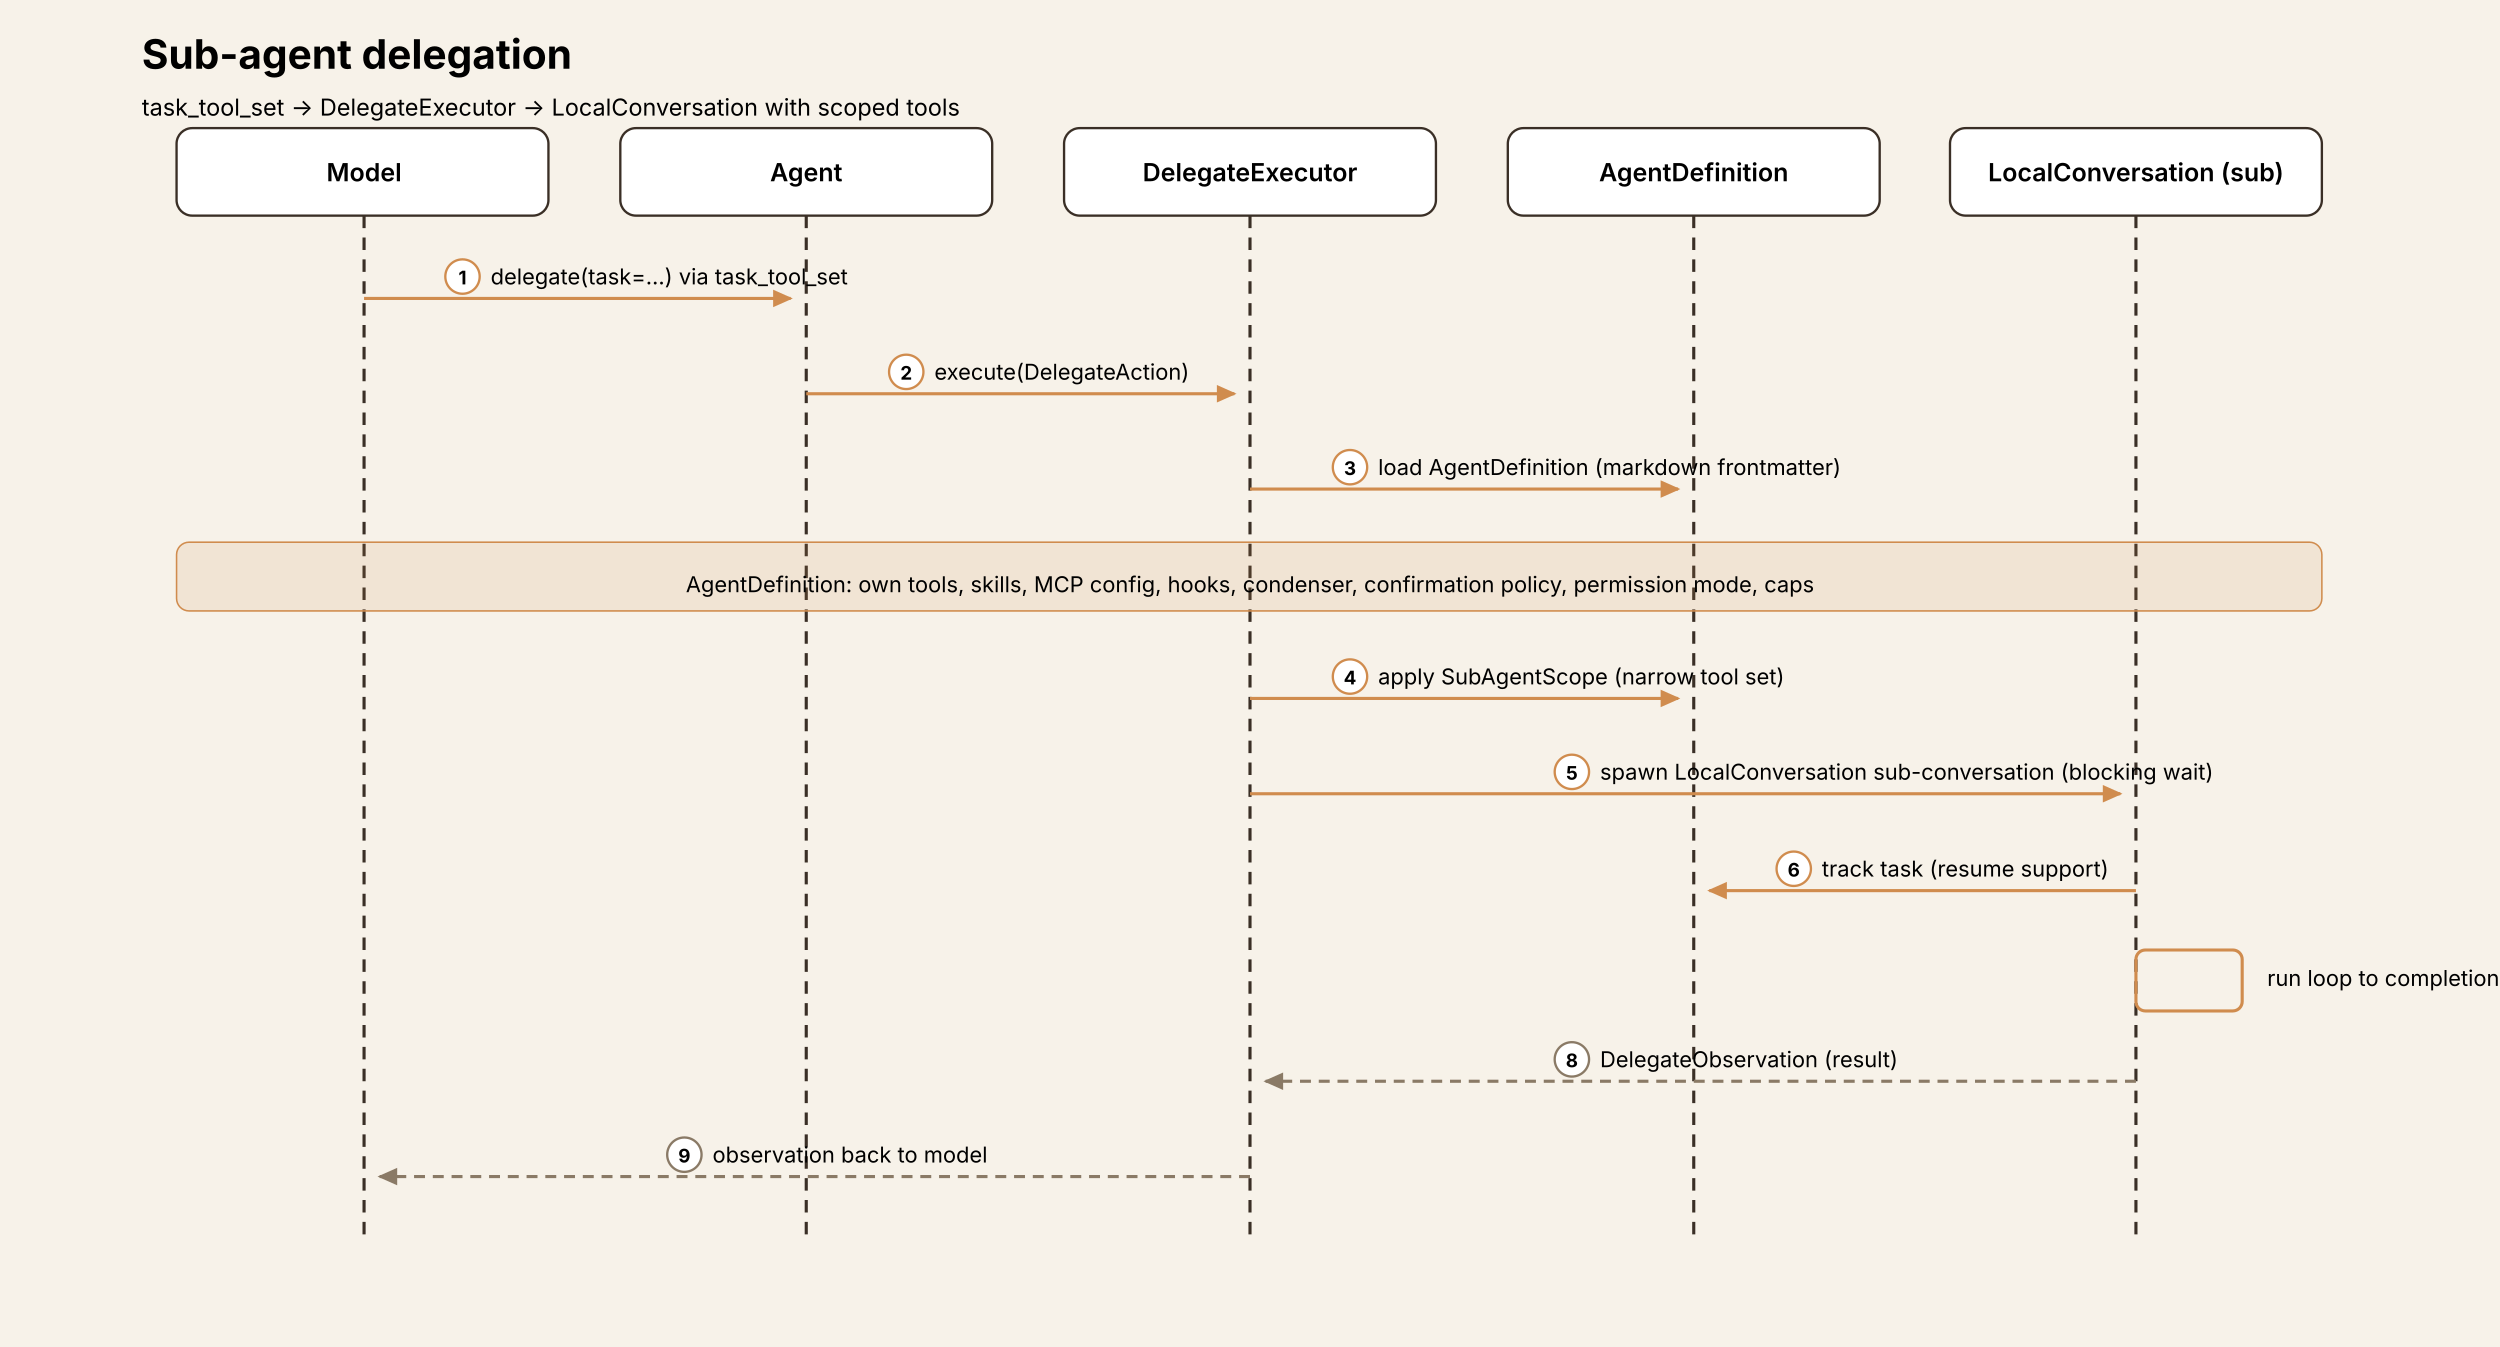
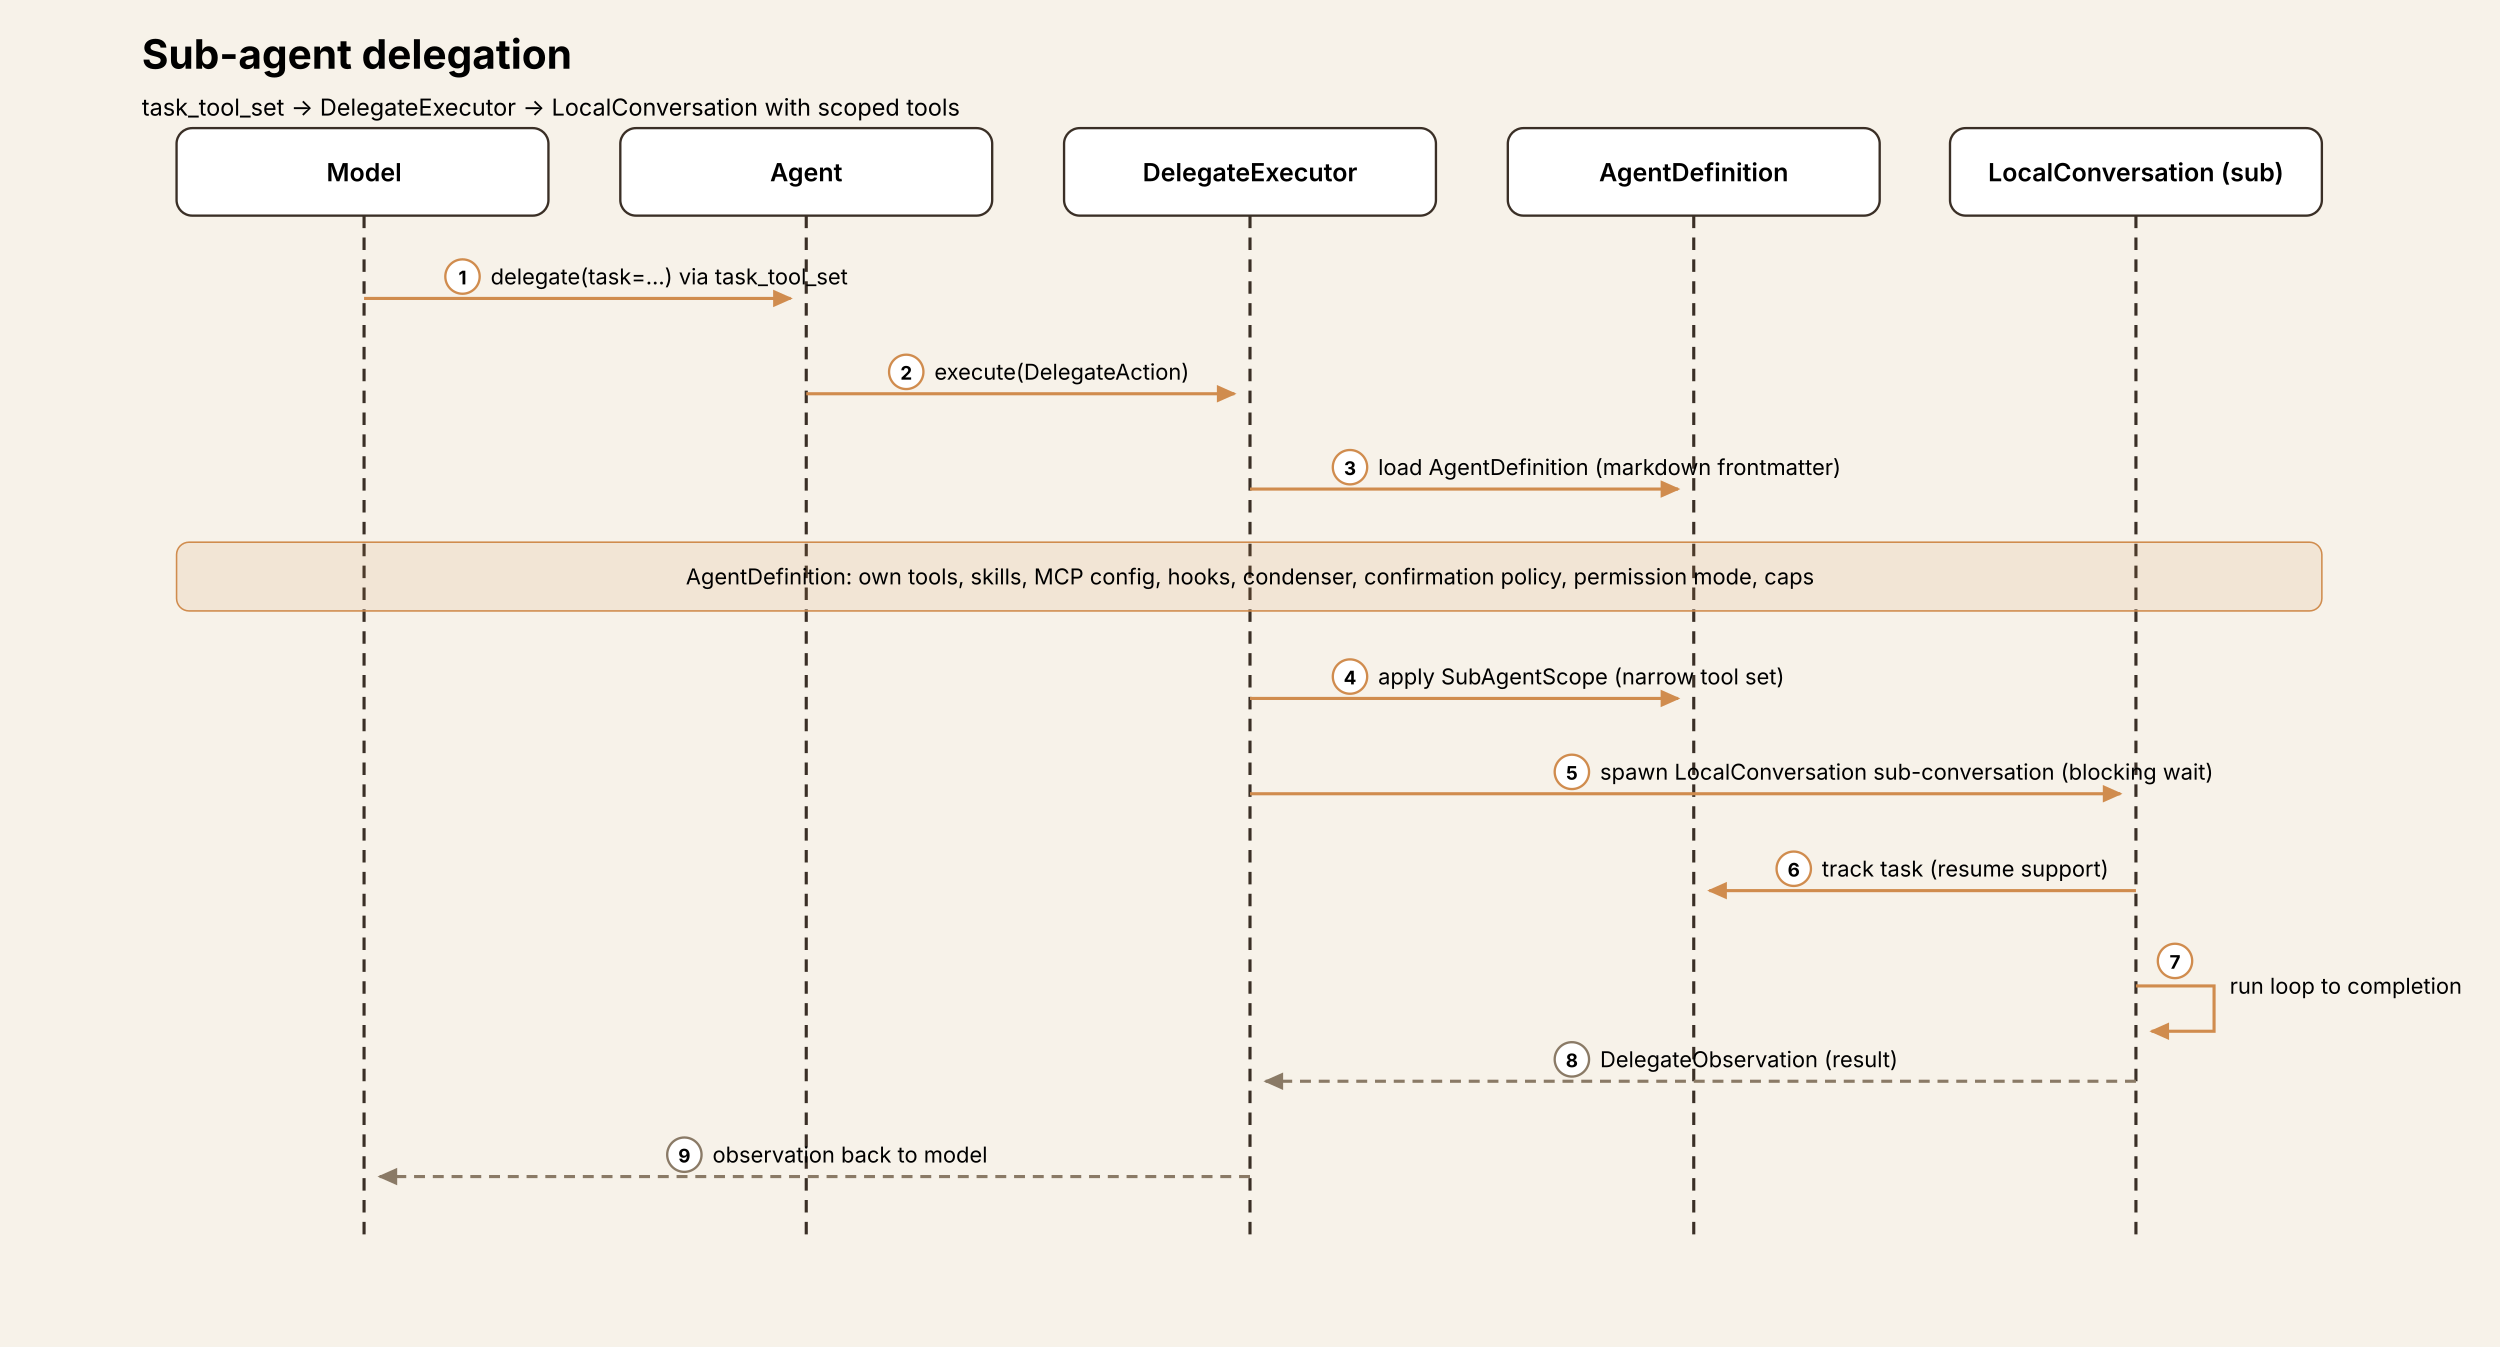
<svg xmlns="http://www.w3.org/2000/svg" viewBox="0 0 1600 862" width="1600" font-family="system-ui, -apple-system, sans-serif">
  <defs>
    <marker id="arrc" viewBox="0 0 10 10" refX="8" refY="5" markerWidth="7" markerHeight="7" orient="auto-start-reverse">
      <path d="M 0 1 L 9 5 L 0 9 z" fill="#d08c4e" />
    </marker>
    <marker id="arrr" viewBox="0 0 10 10" refX="8" refY="5" markerWidth="7" markerHeight="7" orient="auto-start-reverse">
      <path d="M 0 1 L 9 5 L 0 9 z" fill="#8a7a66" />
    </marker>
  </defs>
  <rect x="0" y="0" width="1600" height="862" fill="#f7f2e9" />
  <text x="90.78" y="44" font-size="26" font-weight="700" fill="#000000">Sub-agent delegation</text>
  <text x="90.78" y="74" font-size="15" fill="#000000">task_tool_set -&gt; DelegateExecutor -&gt; LocalConversation with scoped tools</text>
  <line x1="233" y1="110" x2="233" y2="794" stroke="#3a2f26" stroke-width="2" stroke-dasharray="8 6" />
  <rect x="113" y="82" width="238" height="56" rx="10" fill="#ffffff" stroke="#3a2f26" stroke-width="1.5" />
  <text x="233" y="116" text-anchor="middle" font-size="16" font-weight="600" fill="#000000">Model</text>
  <line x1="516" y1="110" x2="516" y2="794" stroke="#3a2f26" stroke-width="2" stroke-dasharray="8 6" />
  <rect x="397" y="82" width="238" height="56" rx="10" fill="#ffffff" stroke="#3a2f26" stroke-width="1.5" />
  <text x="516" y="116" text-anchor="middle" font-size="16" font-weight="600" fill="#000000">Agent</text>
  <line x1="800" y1="110" x2="800" y2="794" stroke="#3a2f26" stroke-width="2" stroke-dasharray="8 6" />
  <rect x="681" y="82" width="238" height="56" rx="10" fill="#ffffff" stroke="#3a2f26" stroke-width="1.5" />
  <text x="800" y="116" text-anchor="middle" font-size="16" font-weight="600" fill="#000000">DelegateExecutor</text>
  <line x1="1084" y1="110" x2="1084" y2="794" stroke="#3a2f26" stroke-width="2" stroke-dasharray="8 6" />
  <rect x="965" y="82" width="238" height="56" rx="10" fill="#ffffff" stroke="#3a2f26" stroke-width="1.5" />
  <text x="1084" y="116" text-anchor="middle" font-size="16" font-weight="600" fill="#000000">AgentDefinition</text>
  <line x1="1367" y1="110" x2="1367" y2="794" stroke="#3a2f26" stroke-width="2" stroke-dasharray="8 6" />
  <rect x="1248" y="82" width="238" height="56" rx="10" fill="#ffffff" stroke="#3a2f26" stroke-width="1.5" />
  <text x="1367" y="116" text-anchor="middle" font-size="16" font-weight="600" fill="#000000">LocalConversation (sub)</text>
  <line x1="233" y1="191" x2="506" y2="191" stroke="#d08c4e" stroke-width="2" marker-end="url(#arrc)" />
  <circle cx="296" cy="177" r="11" fill="#ffffff" stroke="#d08c4e" stroke-width="1.5" />
  <text x="296" y="182" text-anchor="middle" font-size="12" font-weight="700" fill="#000000">1</text>
  <text x="314" y="182" font-size="14" fill="#000000">delegate(task=...) via task_tool_set</text>
  <line x1="516" y1="252" x2="790" y2="252" stroke="#d08c4e" stroke-width="2" marker-end="url(#arrc)" />
  <circle cx="580" cy="238" r="11" fill="#ffffff" stroke="#d08c4e" stroke-width="1.5" />
  <text x="580" y="243" text-anchor="middle" font-size="12" font-weight="700" fill="#000000">2</text>
  <text x="598" y="243" font-size="14" fill="#000000">execute(DelegateAction)</text>
  <line x1="800" y1="313" x2="1074" y2="313" stroke="#d08c4e" stroke-width="2" marker-end="url(#arrc)" />
  <circle cx="864" cy="299" r="11" fill="#ffffff" stroke="#d08c4e" stroke-width="1.5" />
  <text x="864" y="304" text-anchor="middle" font-size="12" font-weight="700" fill="#000000">3</text>
  <text x="882" y="304" font-size="14" fill="#000000">load AgentDefinition (markdown frontmatter)</text>
-   <rect x="113" y="347" width="1373" height="44" rx="8" fill="#d08c4e22" stroke="#d08c4e" stroke-width="1" />
-   <text x="800" y="379" text-anchor="middle" font-size="14" fill="#000000">AgentDefinition: own tools, skills, MCP config, hooks, condenser, confirmation policy, permission mode, caps</text>
+   <rect x="113" y="347" width="1373" height="44" rx="8" fill="#d08c4e" fill-opacity="0.13" stroke="#d08c4e" stroke-width="1" />
+   <text x="800" y="374" text-anchor="middle" font-size="14" fill="#000000">AgentDefinition: own tools, skills, MCP config, hooks, condenser, confirmation policy, permission mode, caps</text>
  <line x1="800" y1="447" x2="1074" y2="447" stroke="#d08c4e" stroke-width="2" marker-end="url(#arrc)" />
  <circle cx="864" cy="433" r="11" fill="#ffffff" stroke="#d08c4e" stroke-width="1.5" />
  <text x="864" y="438" text-anchor="middle" font-size="12" font-weight="700" fill="#000000">4</text>
  <text x="882" y="438" font-size="14" fill="#000000">apply SubAgentScope (narrow tool set)</text>
  <line x1="800" y1="508" x2="1357" y2="508" stroke="#d08c4e" stroke-width="2" marker-end="url(#arrc)" />
  <circle cx="1006" cy="494" r="11" fill="#ffffff" stroke="#d08c4e" stroke-width="1.5" />
  <text x="1006" y="499" text-anchor="middle" font-size="12" font-weight="700" fill="#000000">5</text>
  <text x="1024" y="499" font-size="14" fill="#000000">spawn LocalConversation sub-conversation (blocking wait)</text>
  <line x1="1367" y1="570" x2="1094" y2="570" stroke="#d08c4e" stroke-width="2" marker-end="url(#arrc)" />
  <circle cx="1148" cy="556" r="11" fill="#ffffff" stroke="#d08c4e" stroke-width="1.5" />
  <text x="1148" y="561" text-anchor="middle" font-size="12" font-weight="700" fill="#000000">6</text>
  <text x="1166" y="561" font-size="14" fill="#000000">track task (resume support)</text>
-   <rect x="1367" y="608" width="68" height="39" rx="6" fill="none" stroke="#d08c4e" stroke-width="2" />
-   <text x="1451" y="631" font-size="14" fill="#000000">run loop to completion</text>
+   <path d="M 1367 631 h 50 v 29 H 1377" fill="none" stroke="#d08c4e" stroke-width="2" marker-end="url(#arrc)" />
+   <circle cx="1392" cy="615" r="11" fill="#ffffff" stroke="#d08c4e" stroke-width="1.5" />
+   <text x="1392" y="620" text-anchor="middle" font-size="12" font-weight="700" fill="#000000">7</text>
+   <text x="1427" y="636" font-size="14" fill="#000000">run loop to completion</text>
  <line x1="1367" y1="692" x2="810" y2="692" stroke="#8a7a66" stroke-width="2" stroke-dasharray="7 5" marker-end="url(#arrr)" />
  <circle cx="1006" cy="678" r="11" fill="#ffffff" stroke="#8a7a66" stroke-width="1.5" />
  <text x="1006" y="683" text-anchor="middle" font-size="12" font-weight="700" fill="#000000">8</text>
  <text x="1024" y="683" font-size="14" fill="#000000">DelegateObservation (result)</text>
  <line x1="800" y1="753" x2="243" y2="753" stroke="#8a7a66" stroke-width="2" stroke-dasharray="7 5" marker-end="url(#arrr)" />
  <circle cx="438" cy="739" r="11" fill="#ffffff" stroke="#8a7a66" stroke-width="1.5" />
  <text x="438" y="744" text-anchor="middle" font-size="12" font-weight="700" fill="#000000">9</text>
  <text x="456" y="744" font-size="14" fill="#000000">observation back to model</text>
</svg>
